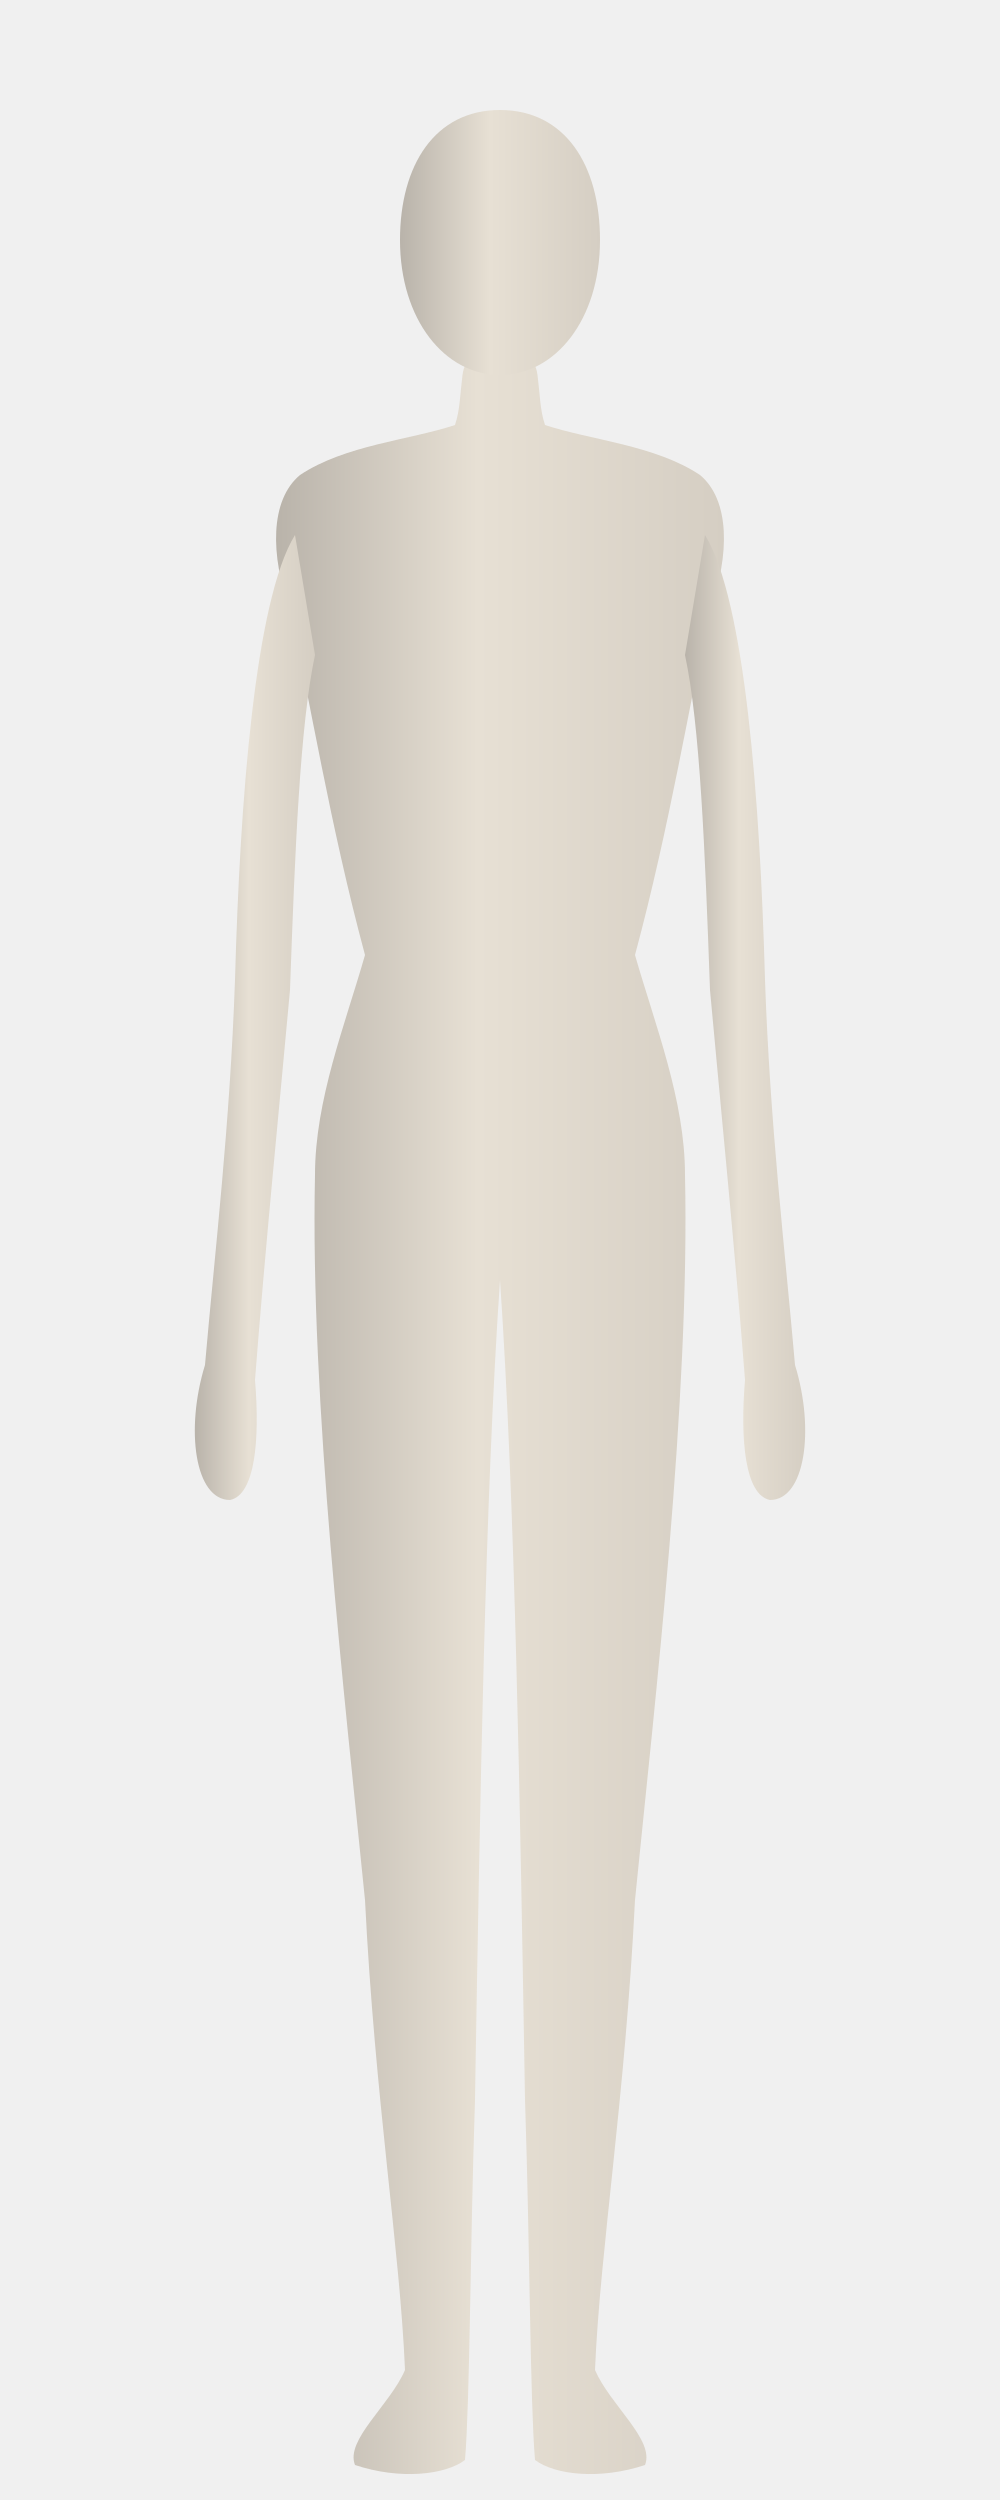
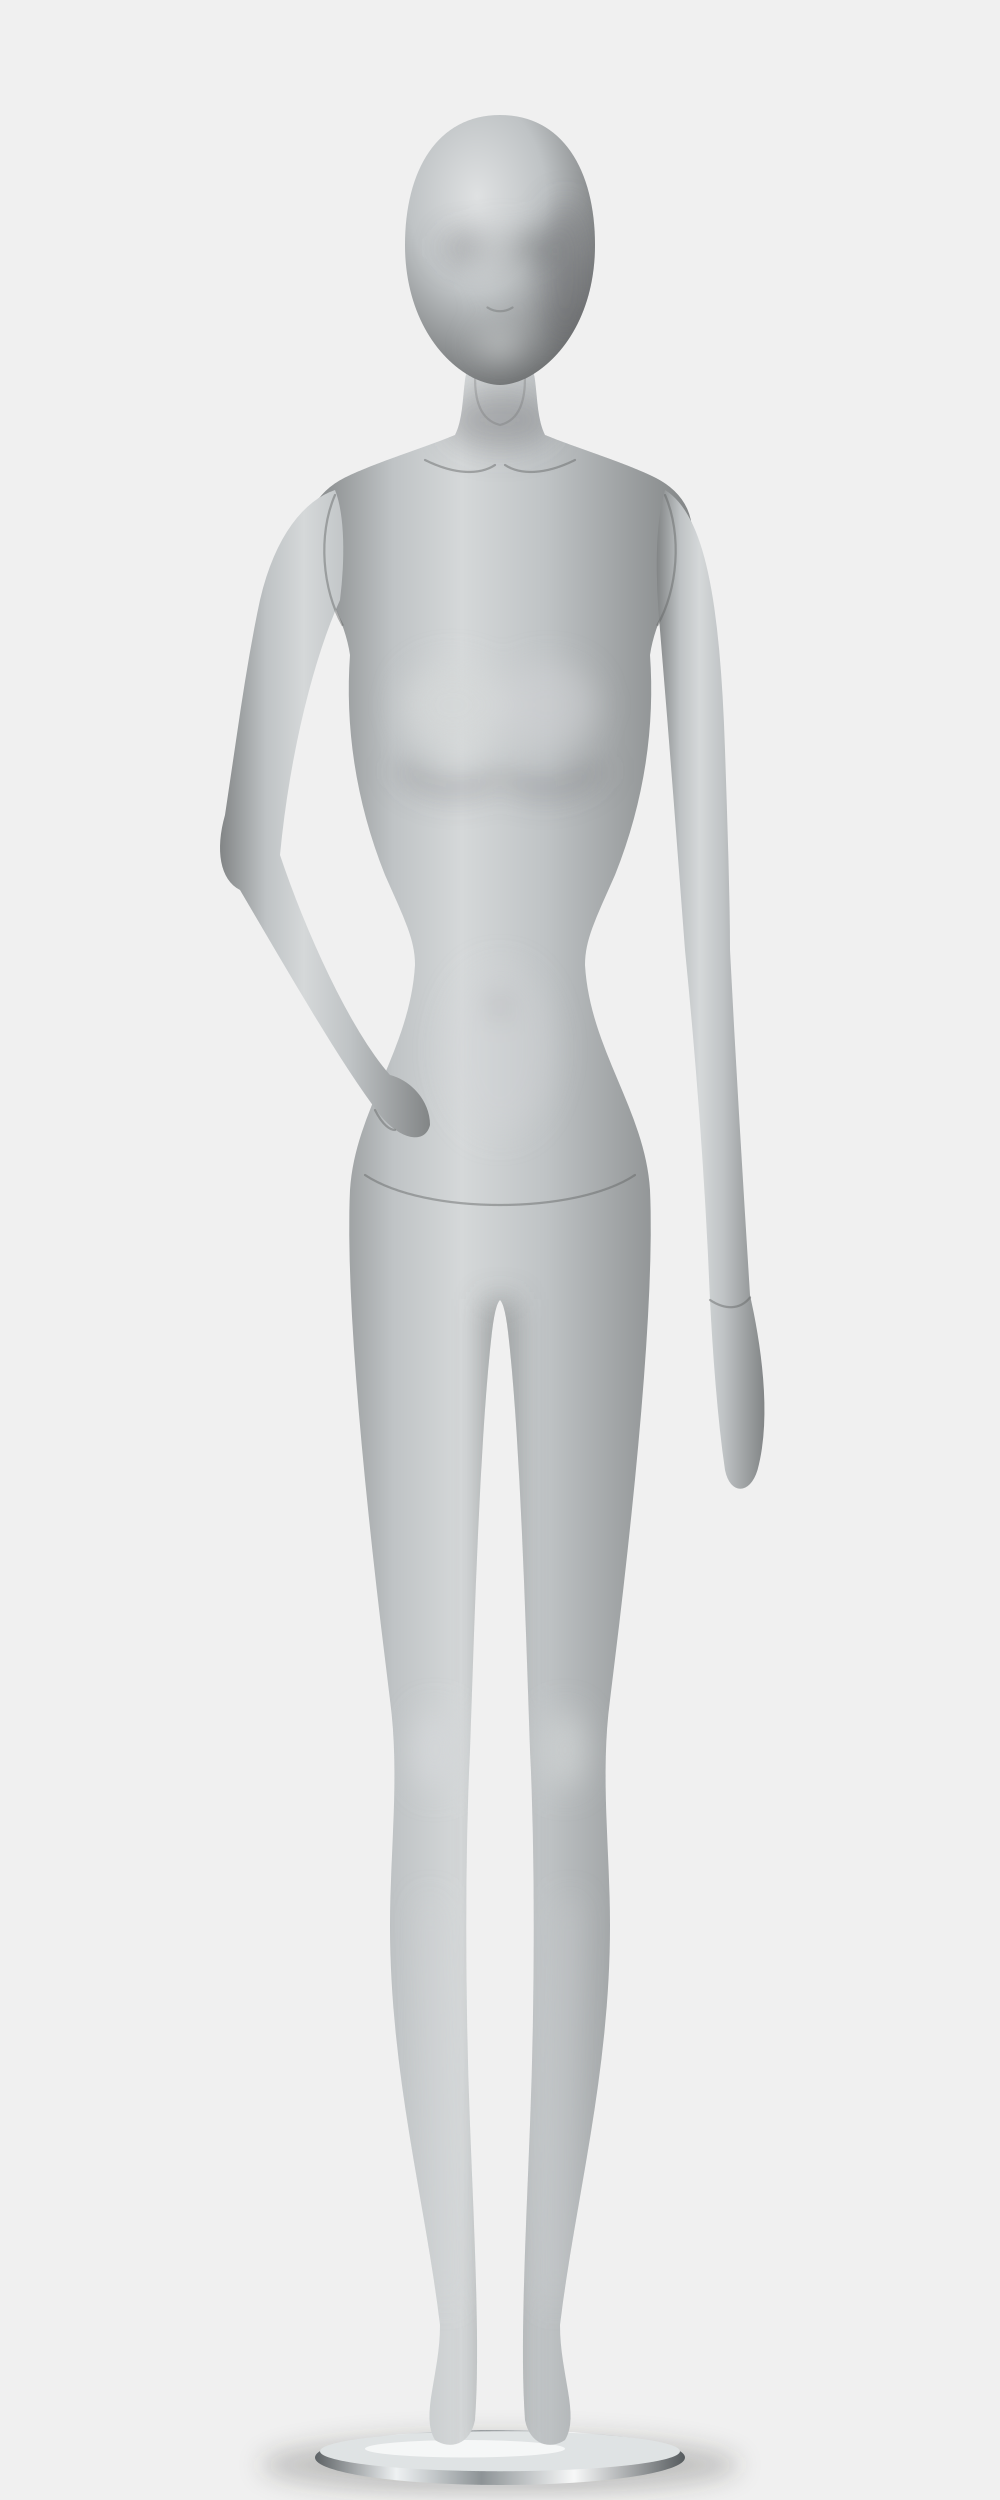
<svg xmlns="http://www.w3.org/2000/svg" viewBox="0 0 400 1000">
  <defs>
-     <linearGradient id="mq-tone" x1="0" x2="1">
-       <stop offset="0" stop-color="#b9b3aa" />
-       <stop offset=".45" stop-color="#E7E0D4" />
-       <stop offset="1" stop-color="#d5cec3" />
+     <linearGradient id="mq0-tone" x1="0" x2="1">
+       <stop offset="0" stop-color="#828586" />
+       <stop offset=".22" stop-color="#BFC3C5" />
+       <stop offset=".4" stop-color="#d5d8d9" />
+       <stop offset=".62" stop-color="#BFC3C5" />
+       <stop offset="1" stop-color="#828586" />
    </linearGradient>
+     <radialGradient id="mq0-head" cx=".38" cy=".3" r=".8">
+       <stop offset="0" stop-color="#dfe1e2" />
+       <stop offset=".45" stop-color="#BFC3C5" />
+       <stop offset="1" stop-color="#606263" />
+     </radialGradient>
+     <linearGradient id="mq0-chrome" x1="0" x2="1">
+       <stop offset="0" stop-color="#5d6265" />
+       <stop offset=".22" stop-color="#eef1f2" />
+       <stop offset=".45" stop-color="#8d9396" />
+       <stop offset=".7" stop-color="#f7f8f8" />
+       <stop offset="1" stop-color="#565b5e" />
+     </linearGradient>
+     <filter id="mq0-soft" x="-20%" y="-20%" width="140%" height="140%">
+       <feGaussianBlur stdDeviation="6" />
+     </filter>
+     <filter id="mq0-blur" x="-50%" y="-200%" width="200%" height="500%">
+       <feGaussianBlur stdDeviation="5" />
+     </filter>
+     <filter id="mq0-drop" x="-10%" y="-10%" width="120%" height="120%">
+       <feDropShadow dx="0" dy="3" stdDeviation="4" flood-color="#1e1b17" flood-opacity=".22" />
+     </filter>
+     <clipPath id="mq0-clip-body">
+       <path d="M200 140 C208 140 213 144 214 152 C215 160 215 168 218 174 C230 179 250 185 262 191 C274 197 280 208 275 222 C270 236 262 248 260 262 C262 290 258 320 246 350 C238 368 234 376 234 386 C236 420 258 444 260 476 C262 520 254 600 244 680 C240 710 244 740 244 770 C244 830 230 880 224 930 C224 950 232 966 226 976 C220 980 212 978 210 968 C208 940 210 900 212 850 C214 800 214 740 212 700 C210 640 208 580 204 540 C203 530 202 522 200 520 C198 522 197 530 196 540 C192 580 190 640 188 700 C186 740 186 800 188 850 C190 900 192 940 190 968 C188 978 180 980 174 976 C168 966 176 950 176 930 C170 880 156 830 156 770 C156 740 160 710 156 680 C146 600 138 520 140 476 C142 444 164 420 166 386 C166 376 162 368 154 350 C142 320 138 290 140 262 C138 248 130 236 125 222 C120 208 126 197 138 191 C150 185 170 179 182 174 C185 168 185 160 186 152 C187 144 192 140 200 140 Z" />
+     </clipPath>
+     <clipPath id="mq0-clip-head">
+       <path d="M200 46 C225 46 238 68 238 98 C238 124 226 143 211 151 C207 153 203 154 200 154 C197 154 193 153 189 151 C174 143 162 124 162 98 C162 68 175 46 200 46 Z" />
+     </clipPath>
  </defs>
-   <path d="M200 140 C208 140 214 142 215 150 C216 158 216 164 218 170 C236 176 262 178 280 190 C292 200 292 222 284 244 C276 280 268 330 254 382 C262 410 274 440 274 470 C276 560 262 680 254 760 C250 840 240 900 238 948 C244 962 262 976 258 986 C240 992 222 990 214 984 C212 960 212 900 210 840 C208 720 206 600 200 512 C194 600 192 720 190 840 C188 900 188 960 186 984 C178 990 160 992 142 986 C138 976 156 962 162 948 C160 900 150 840 146 760 C138 680 124 560 126 470 C126 440 138 410 146 382 C132 330 124 280 116 244 C108 222 108 200 120 190 C138 178 164 176 182 170 C184 164 184 158 185 150 C186 142 192 140 200 140 Z" fill="url(#mq-tone)" />
-   <path d="M200 44 C226 44 240 66 240 96 C240 128 222 150 200 150 C178 150 160 128 160 96 C160 66 174 44 200 44 Z" fill="url(#mq-tone)" />
-   <path d="M282 214 C298 240 304 320 306 392 C308 450 314 500 318 546 C326 572 322 600 308 600 C298 598 296 576 298 552 C294 500 288 440 284 396 C282 340 280 290 274 262 Z" fill="url(#mq-tone)" />
-   <path d="M118 214 C102 240 96 320 94 392 C92 450 86 500 82 546 C74 572 78 600 92 600 C102 598 104 576 102 552 C106 500 112 440 116 396 C118 340 120 290 126 262 Z" fill="url(#mq-tone)" />
+   <ellipse cx="200" cy="986" rx="96" ry="12" fill="#1e1b17" opacity=".22" filter="url(#mq0-blur)" />
+   <ellipse cx="200" cy="983" rx="74" ry="11" fill="url(#mq0-chrome)" />
+   <ellipse cx="200" cy="980.5" rx="72" ry="8" fill="#dfe3e4" />
+   <ellipse cx="186" cy="979.5" rx="40" ry="3.5" fill="#fff" opacity=".7" />
+   <path d="M200 140 C208 140 213 144 214 152 C215 160 215 168 218 174 C230 179 250 185 262 191 C274 197 280 208 275 222 C270 236 262 248 260 262 C262 290 258 320 246 350 C238 368 234 376 234 386 C236 420 258 444 260 476 C262 520 254 600 244 680 C240 710 244 740 244 770 C244 830 230 880 224 930 C224 950 232 966 226 976 C220 980 212 978 210 968 C208 940 210 900 212 850 C214 800 214 740 212 700 C210 640 208 580 204 540 C203 530 202 522 200 520 C198 522 197 530 196 540 C192 580 190 640 188 700 C186 740 186 800 188 850 C190 900 192 940 190 968 C188 978 180 980 174 976 C168 966 176 950 176 930 C170 880 156 830 156 770 C156 740 160 710 156 680 C146 600 138 520 140 476 C142 444 164 420 166 386 C166 376 162 368 154 350 C142 320 138 290 140 262 C138 248 130 236 125 222 C120 208 126 197 138 191 C150 185 170 179 182 174 C185 168 185 160 186 152 C187 144 192 140 200 140 Z" fill="url(#mq0-tone)" />
+   <g clip-path="url(#mq0-clip-body)" filter="url(#mq0-soft)">
+     <ellipse cx="200" cy="168" rx="22" ry="12" fill="#606263" opacity=".35" />
+     <ellipse cx="181" cy="282" rx="20" ry="17" fill="#d5d8d9" opacity=".7" />
+     <ellipse cx="219" cy="282" rx="20" ry="17" fill="#d5d8d9" opacity=".45" />
+     <path d="M160 306 C172 318 190 318 198 310 M202 310 C210 318 228 318 240 306" stroke="#606263" stroke-width="7" opacity=".35" fill="none" />
+     <ellipse cx="200" cy="420" rx="22" ry="34" fill="#d5d8d9" opacity=".35" />
+     <ellipse cx="200" cy="402" rx="2.5" ry="4" fill="#606263" opacity=".6" />
+     <path d="M200 520 L200 980" stroke="#606263" stroke-width="12" opacity=".5" />
+     <ellipse cx="226" cy="700" rx="9" ry="16" fill="#d5d8d9" opacity=".6" />
+     <ellipse cx="174" cy="700" rx="9" ry="16" fill="#d5d8d9" opacity=".8" />
+     <path d="M172 760 L178 920 M228 760 L222 920" stroke="#d5d8d9" stroke-width="6" opacity=".45" />
+   </g>
+   <path d="M170 184 C182 190 192 190 198 186 M202 186 C208 190 218 190 230 184" stroke="#606263" stroke-opacity="0.45" stroke-width=".9" fill="none" stroke-linecap="round" />
+   <path d="M146 470 C170 486 230 486 254 470" stroke="#606263" stroke-opacity="0.45" stroke-width=".9" fill="none" stroke-linecap="round" />
+   <path d="M190 151 C190 160 192 168 200 170 C208 168 210 160 210 151" stroke="#606263" stroke-opacity="0.25" stroke-width=".9" fill="none" stroke-linecap="round" />
+   <path d="M200 46 C225 46 238 68 238 98 C238 124 226 143 211 151 C207 153 203 154 200 154 C197 154 193 153 189 151 C174 143 162 124 162 98 C162 68 175 46 200 46 Z" fill="url(#mq0-head)" />
+   <g clip-path="url(#mq0-clip-head)" filter="url(#mq0-soft)">
+     <ellipse cx="187" cy="99" rx="10" ry="6" fill="#606263" opacity=".35" />
+     <ellipse cx="213" cy="99" rx="10" ry="6" fill="#606263" opacity=".45" />
+     <path d="M201 92 L197 118" stroke="#d5d8d9" stroke-width="4" opacity=".9" />
+     <path d="M204 96 L203 120" stroke="#606263" stroke-width="3" opacity=".45" />
+     <ellipse cx="200" cy="138" rx="9" ry="5" fill="#d5d8d9" opacity=".7" />
+     <ellipse cx="226" cy="110" rx="10" ry="30" fill="#606263" opacity=".4" />
+   </g>
+   <path d="M195 123 C198 125 202 125 205 123" stroke="#606263" stroke-opacity="0.35" stroke-width=".9" fill="none" stroke-linecap="round" />
+   <path d="M266 196 C282 206 288 240 290 300 C291 330 292 360 292 380 C294 420 297 470 300 518 C304 536 309 566 303 588 C300 598 292 598 290 588 C287 568 285 540 284 520 C282 470 278 420 274 380 C271 340 268 300 264 252 C262 230 262 210 266 196 Z" fill="url(#mq0-tone)" />
+   <path d="M134 196 C122 200 110 214 104 240 C98 268 94 300 90 326 C86 340 88 352 96 356 C116 390 136 425 152 446 C160 456 170 458 172 450 C172 440 164 432 156 430 C140 412 122 372 112 342 C116 300 126 262 136 240 C138 224 138 206 134 196 Z" fill="url(#mq0-tone)" />
+   <path d="M266 198 C273 214 271 236 263 250 M134 198 C127 214 129 236 137 250" stroke="#606263" stroke-opacity="0.45" stroke-width=".9" fill="none" stroke-linecap="round" />
+   <path d="M284 520 C290 524 296 524 300 519" stroke="#606263" stroke-opacity="0.45" stroke-width=".9" fill="none" stroke-linecap="round" />
+   <path d="M150 444 C153 450 156 452 158 452" stroke="#606263" stroke-opacity="0.45" stroke-width=".9" fill="none" stroke-linecap="round" />
</svg>
